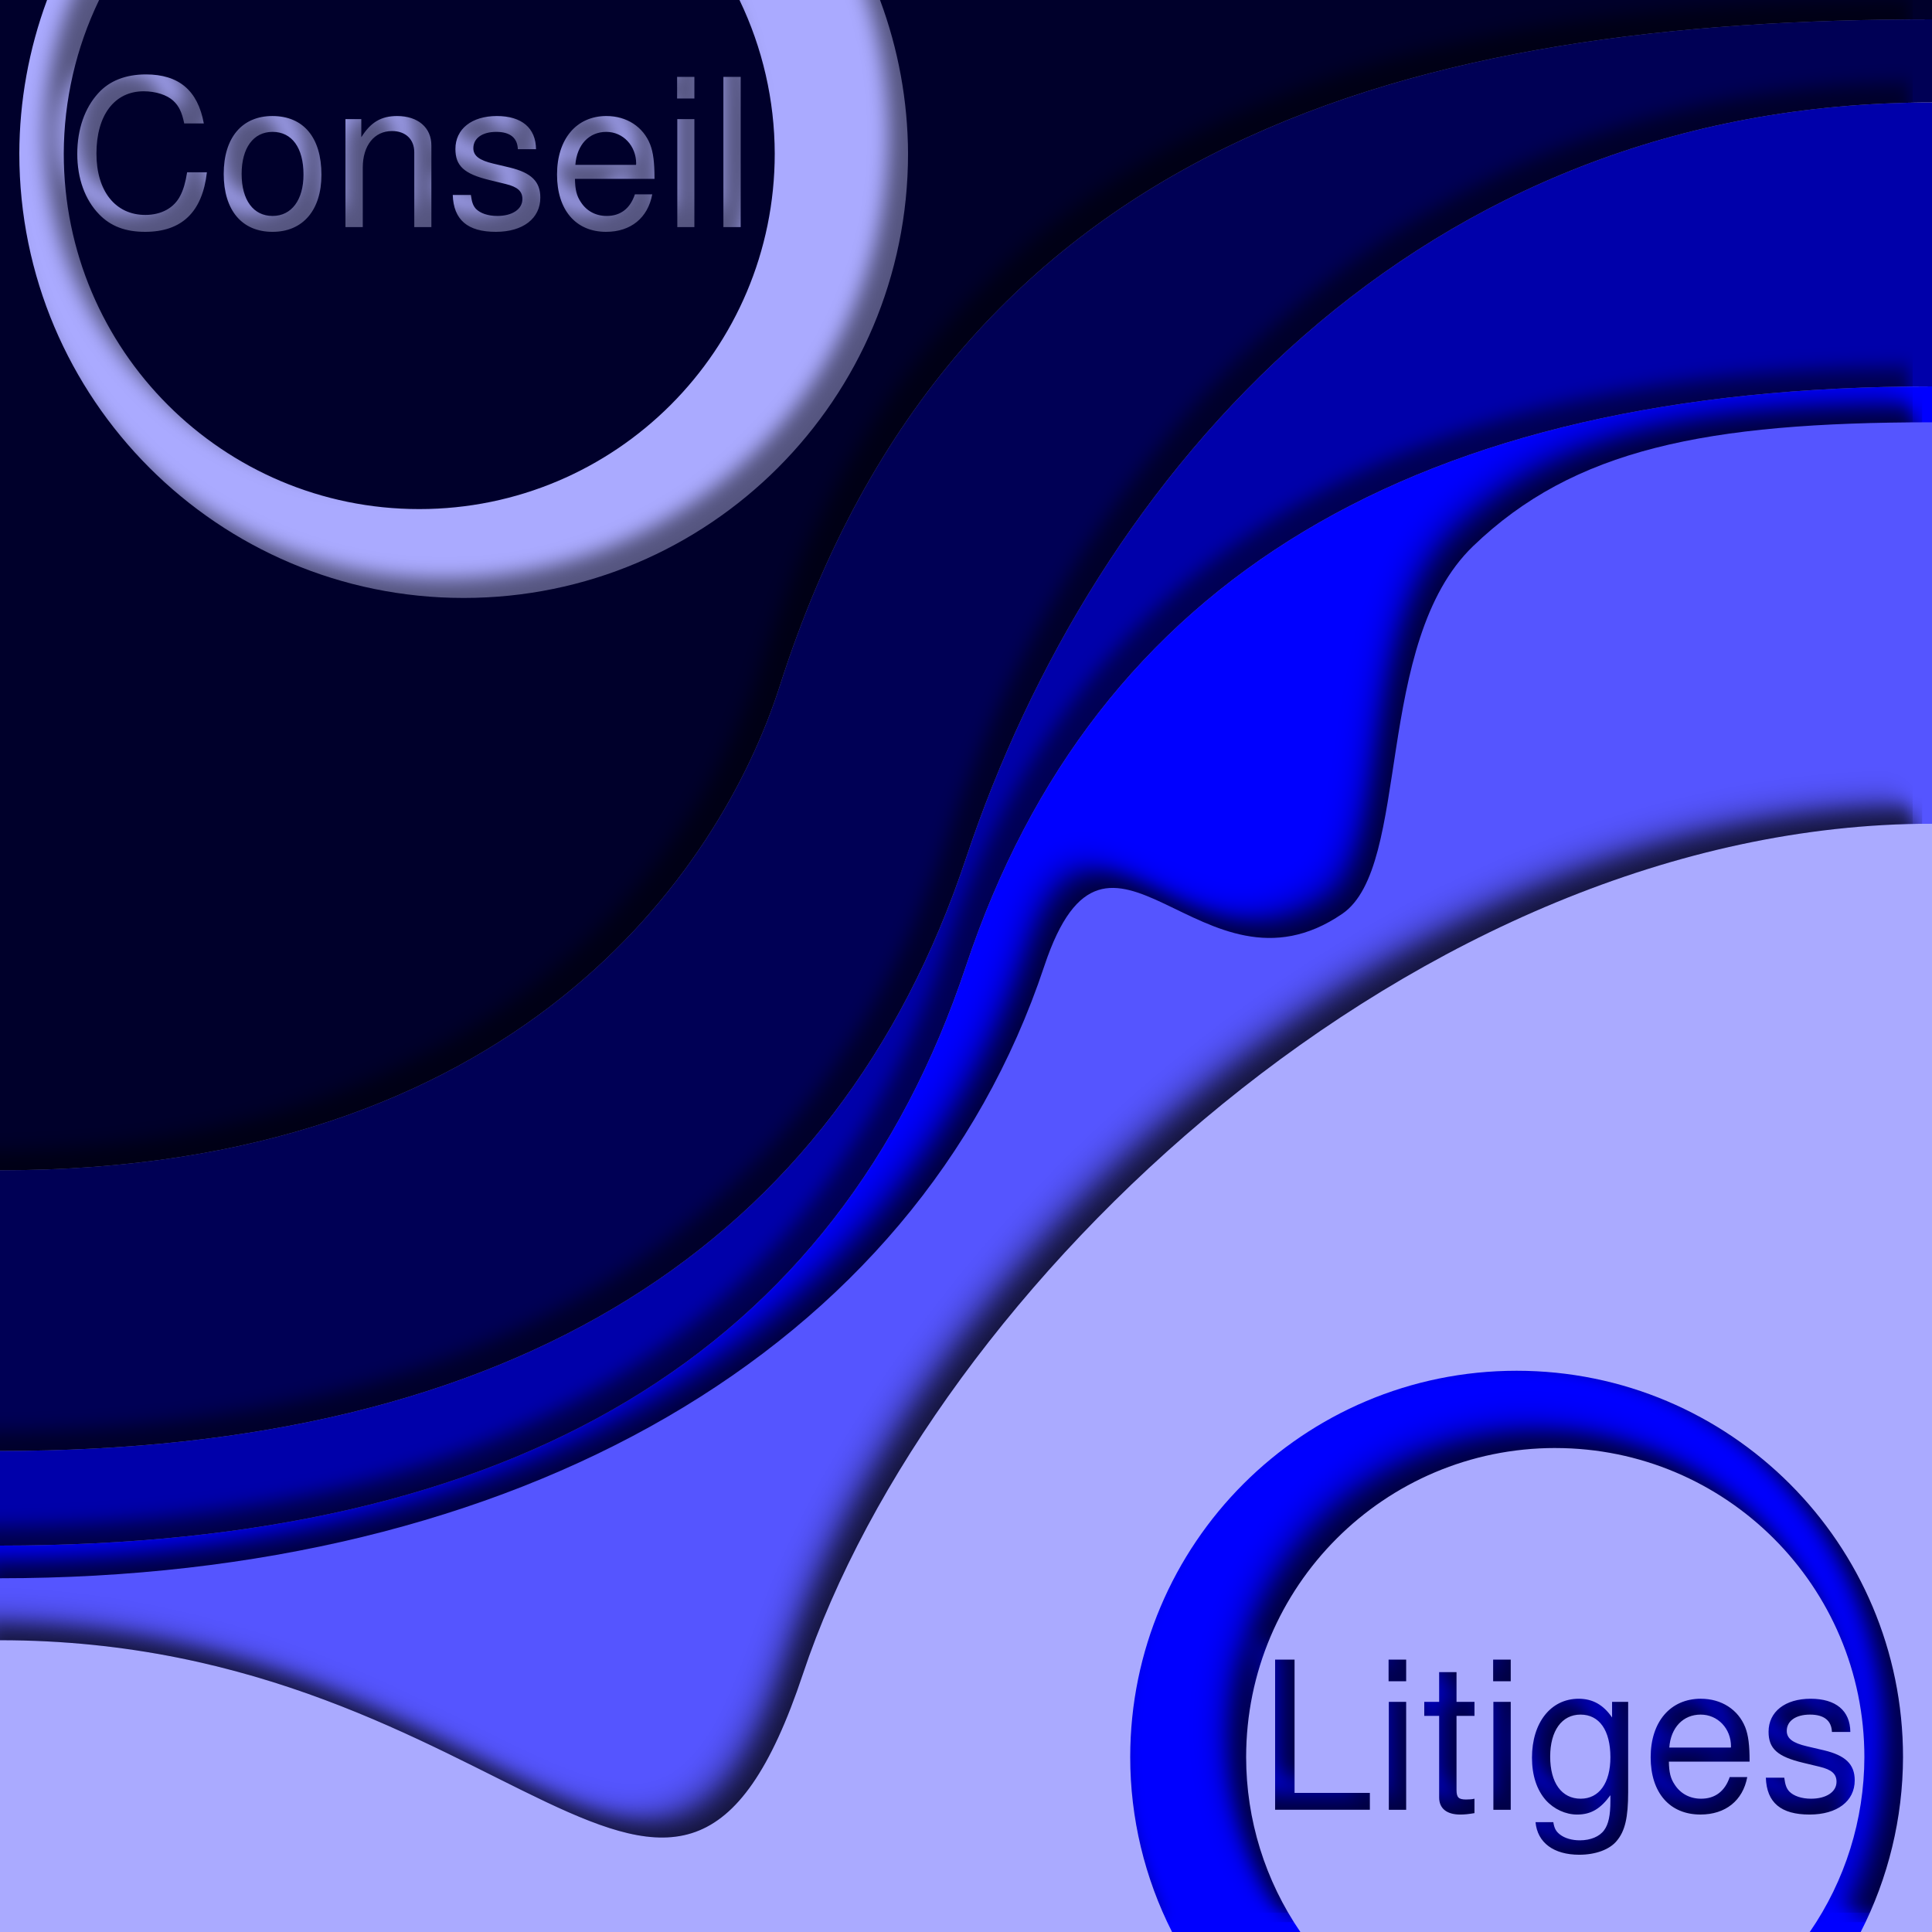
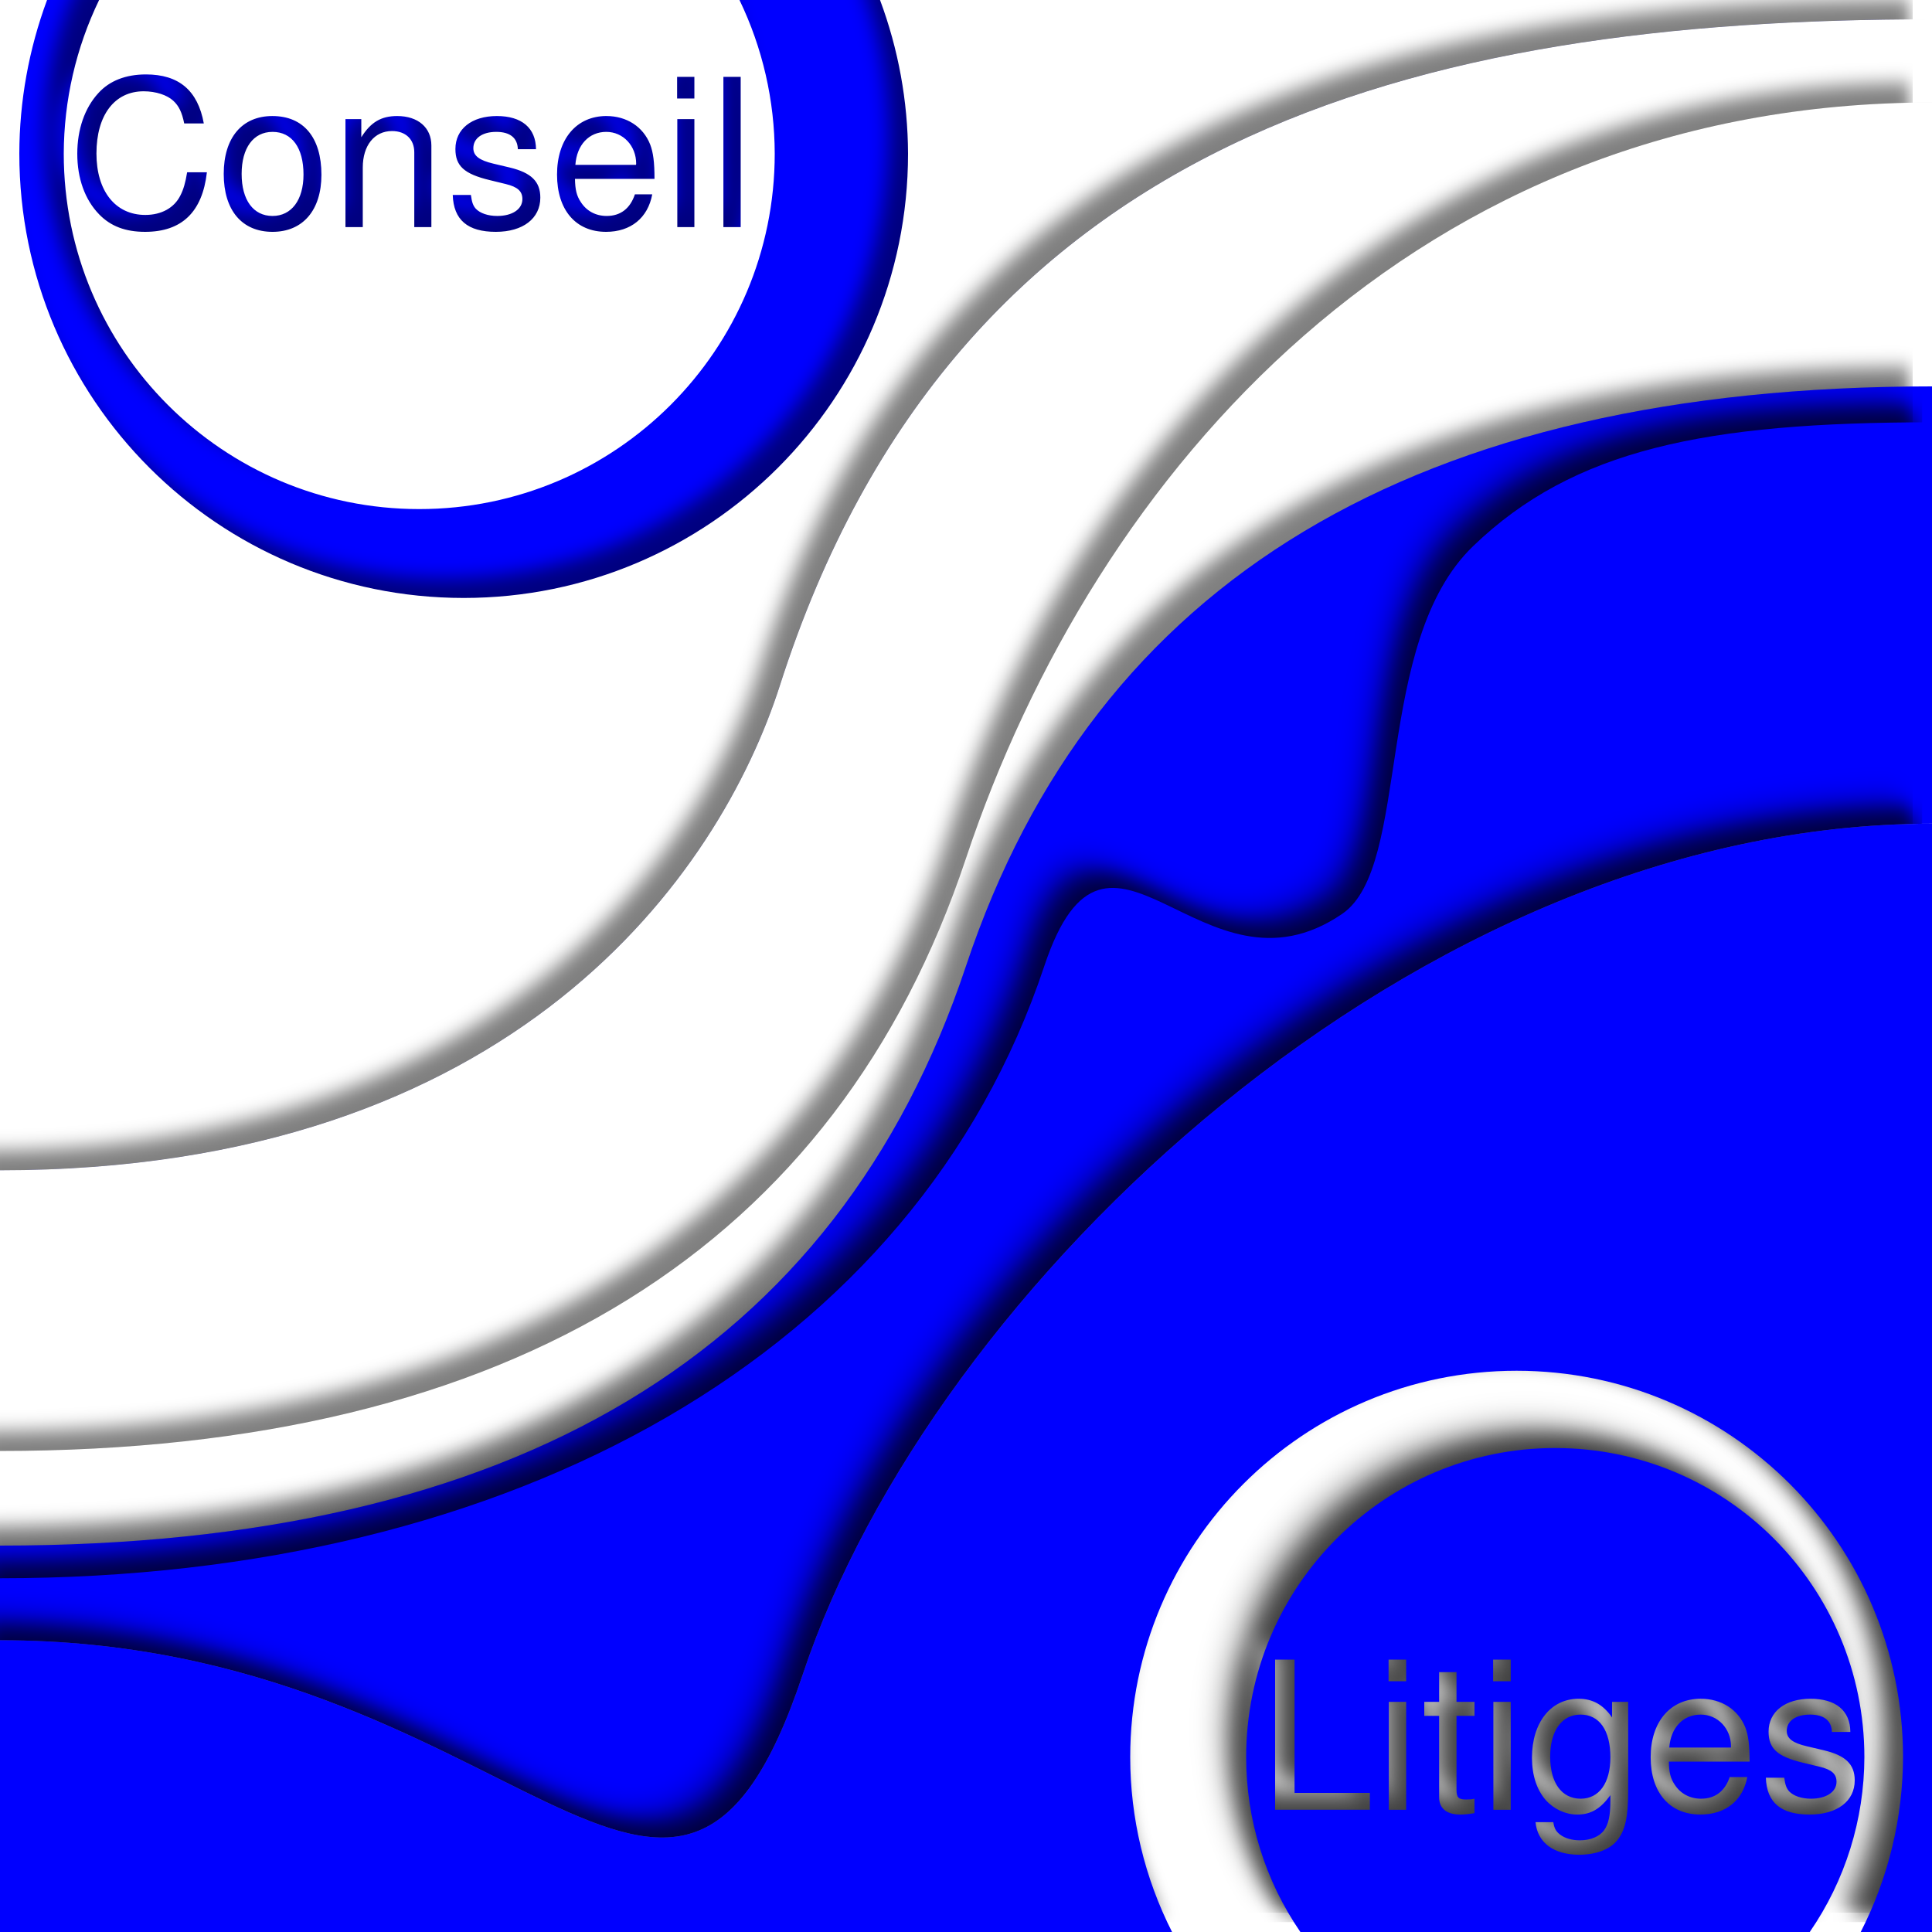
<svg xmlns="http://www.w3.org/2000/svg" preserveAspectRatio="none" viewBox="0 0 100 100">
  <defs />
  <defs>
    <filter id="f" color-interpolation-filters="sRGB">
      <feFlood flood-color="#000" flood-opacity=".498" result="flood" />
      <feComposite in="flood" in2="SourceGraphic" operator="in" result="composite1" />
      <feGaussianBlur in="composite1" result="blur" stdDeviation=".5" />
      <feOffset dx="-.5" dy="-.5" result="offset" />
      <feComposite in="SourceGraphic" in2="offset" result="fbSourceGraphic" />
      <feColorMatrix in="fbSourceGraphic" result="fbSourceGraphicAlpha" values="0 0 0 -1 0 0 0 0 -1 0 0 0 0 -1 0 0 0 0 1 0" />
      <feFlood flood-color="#000" flood-opacity=".498" result="flood" />
      <feComposite in="flood" in2="fbSourceGraphic" operator="in" result="composite1" />
      <feGaussianBlur in="composite1" result="blur" stdDeviation=".5" />
      <feOffset dx="-1" dy="-1" result="offset" />
      <feComposite in="fbSourceGraphic" in2="offset" result="composite2" />
    </filter>
    <filter id="e" color-interpolation-filters="sRGB">
      <feFlood flood-color="#000" flood-opacity=".498" result="flood" />
      <feComposite in="flood" in2="SourceGraphic" operator="in" result="composite1" />
      <feGaussianBlur in="composite1" result="blur" stdDeviation=".5" />
      <feOffset dx="-.5" dy="-.5" result="offset" />
      <feComposite in="SourceGraphic" in2="offset" result="fbSourceGraphic" />
      <feColorMatrix in="fbSourceGraphic" result="fbSourceGraphicAlpha" values="0 0 0 -1 0 0 0 0 -1 0 0 0 0 -1 0 0 0 0 1 0" />
      <feFlood flood-color="#000" flood-opacity=".498" result="flood" />
      <feComposite in="flood" in2="fbSourceGraphic" operator="in" result="composite1" />
      <feGaussianBlur in="composite1" result="blur" stdDeviation=".5" />
      <feOffset dx="-1" dy="-1" result="offset" />
      <feComposite in="fbSourceGraphic" in2="offset" result="composite2" />
    </filter>
    <filter id="d" color-interpolation-filters="sRGB">
      <feFlood flood-color="#000" flood-opacity=".498" result="flood" />
      <feComposite in="flood" in2="SourceGraphic" operator="in" result="composite1" />
      <feGaussianBlur in="composite1" result="blur" stdDeviation=".5" />
      <feOffset dx="-1" dy="-1" result="offset" />
      <feComposite in="SourceGraphic" in2="offset" result="composite2" />
    </filter>
    <filter id="c" color-interpolation-filters="sRGB">
      <feFlood flood-color="#000" flood-opacity=".498" result="flood" />
      <feComposite in="flood" in2="SourceGraphic" operator="in" result="composite1" />
      <feGaussianBlur in="composite1" result="blur" stdDeviation=".5" />
      <feOffset dx="-1" dy="-1" result="offset" />
      <feComposite in="SourceGraphic" in2="offset" result="composite2" />
    </filter>
    <filter id="b" color-interpolation-filters="sRGB">
      <feFlood flood-color="#000" flood-opacity=".498" result="flood" />
      <feComposite in="flood" in2="SourceGraphic" operator="in" result="composite1" />
      <feGaussianBlur in="composite1" result="blur" stdDeviation=".5" />
      <feOffset dx="-1" dy="-1" result="offset" />
      <feComposite in="SourceGraphic" in2="offset" result="composite2" />
    </filter>
    <filter id="a" color-interpolation-filters="sRGB">
      <feFlood flood-color="#000" flood-opacity=".498" result="flood" />
      <feComposite in="flood" in2="SourceGraphic" operator="in" result="composite1" />
      <feGaussianBlur in="composite1" result="blur" stdDeviation=".5" />
      <feOffset dx="-1" dy="-1" result="offset" />
      <feComposite in="SourceGraphic" in2="offset" result="composite2" />
    </filter>
  </defs>
-   <path fill="#aaf" d="M0 0v60.574c26.667 0 37.263-15.383 40.372-25.101C49.477 7.011 73.333 1 100 1V0z" />
-   <path class="test" fill="#00002b" d="M0 0v60.574c26.667 0 37.262-15.384 40.371-25.101C49.477 7.01 73.333 1 100 1V0H45.55A23 23 0 0147 7.95a23 23 0 01-23 23 23 23 0 01-23-23A23 23 0 012.436 0zm5.13 0A18.4 18.4 0 003.3 7.95a18.4 18.4 0 0018.4 18.4 18.4 18.4 0 0018.4-18.4A18.4 18.4 0 0038.275 0zm2.423 3.852c1.706 0 2.686.83 2.996 2.537H9.535c-.117-.576-.276-.906-.564-1.172-.32-.299-.906-.492-1.535-.492-1.504 0-2.444 1.228-2.444 3.222 0 1.942.98 3.178 2.528 3.178.832 0 1.494-.362 1.814-1.002.16-.31.266-.672.352-1.205h1.023c-.235 2.059-1.3 3.082-3.2 3.082-1.013 0-1.78-.288-2.378-.906C4.395 10.336 4 9.237 4 7.957c0-1.259.384-2.367 1.088-3.135.576-.64 1.42-.97 2.465-.97zm27.494.127h.894v1.12h-.894zm2.396 0h.895v7.775h-.895zM14.098 6.006c1.61 0 2.539 1.108 2.539 3.039 0 1.835-.962 2.955-2.53 2.955-1.589 0-2.527-1.12-2.527-2.998 0-1.877.95-2.996 2.518-2.996zm6.46 0c1.078 0 1.77.597 1.77 1.525v4.223h-.885V7.883c0-.672-.448-1.1-1.152-1.1-.917 0-1.514.748-1.514 1.889v3.082h-.896V6.166h.82v.938c.49-.78 1.026-1.098 1.858-1.098zm5.159 0c1.29 0 2.016.618 2.027 1.717h-.94c-.02-.587-.404-.897-1.118-.897-.726 0-1.186.332-1.186.844 0 .395.31.628 1.035.799l.854.203c1.109.267 1.578.725 1.578 1.557 0 1.077-.895 1.771-2.303 1.771-1.461 0-2.188-.62-2.23-1.91h.939c.053.395.117.555.256.715.224.234.63.373 1.11.373.778 0 1.3-.35 1.3-.873 0-.406-.245-.63-.863-.78l-.832-.203c-1.323-.32-1.772-.734-1.772-1.61 0-1.034.843-1.706 2.145-1.706zm5.674 0c1.045 0 1.899.553 2.261 1.47.16.417.225.928.225 1.782H29.76c.01.554.085.875.299 1.195.298.47.778.725 1.343.725.715 0 1.216-.383 1.461-1.12h.897C33.536 11.276 32.65 12 31.37 12c-1.569 0-2.538-1.13-2.538-2.965s1.001-3.03 2.559-3.03zm3.666.16h.884v5.588h-.884zm-20.95.66c-.992 0-1.6.832-1.6 2.176 0 1.355.608 2.176 1.6 2.176.982 0 1.602-.83 1.602-2.143 0-1.387-.599-2.209-1.602-2.209zm17.274 0c-.896 0-1.525.673-1.6 1.707h3.135a.138.138 0 00.012-.064c0-.918-.672-1.643-1.547-1.643z" filter="url(#a)" />
-   <path fill="#005" d="M100 1C73.333 1 49.477 7.011 40.371 35.473 37.262 45.19 26.667 60.574 0 60.574v14.528c26.667 0 43.333-10.676 50-30.676 6.667-20 23.333-39.121 50-39.121z" filter="url(#b)" />
-   <path fill="#00a" d="M100 5.305c-26.667 0-43.333 19.12-50 39.12-6.667 20-23.333 30.677-50 30.677V80c26.667 0 43.333-10 50-30 6.667-20 23.333-30 50-30z" filter="url(#c)" />
+   <path fill="#00f" d="M0 0v60.574c26.667 0 37.263-15.383 40.372-25.101C49.477 7.011 73.333 1 100 1V0z" />
+   <path fill="#fff" d="M0 0v60.574c26.667 0 37.262-15.384 40.371-25.101C49.477 7.01 73.333 1 100 1V0H45.55A23 23 0 0147 7.95a23 23 0 01-23 23 23 23 0 01-23-23A23 23 0 012.436 0zm5.13 0A18.4 18.4 0 003.3 7.95a18.4 18.4 0 0018.4 18.4 18.4 18.4 0 0018.4-18.4A18.4 18.4 0 0038.275 0zm2.423 3.852c1.706 0 2.686.83 2.996 2.537H9.535c-.117-.576-.276-.906-.564-1.172-.32-.299-.906-.492-1.535-.492-1.504 0-2.444 1.228-2.444 3.222 0 1.942.98 3.178 2.528 3.178.832 0 1.494-.362 1.814-1.002.16-.31.266-.672.352-1.205h1.023c-.235 2.059-1.3 3.082-3.2 3.082-1.013 0-1.78-.288-2.378-.906C4.395 10.336 4 9.237 4 7.957c0-1.259.384-2.367 1.088-3.135.576-.64 1.42-.97 2.465-.97zm27.494.127h.894v1.12h-.894zm2.396 0h.895v7.775h-.895zM14.098 6.006c1.61 0 2.539 1.108 2.539 3.039 0 1.835-.962 2.955-2.53 2.955-1.589 0-2.527-1.12-2.527-2.998 0-1.877.95-2.996 2.518-2.996zm6.46 0c1.078 0 1.77.597 1.77 1.525v4.223h-.885V7.883c0-.672-.448-1.1-1.152-1.1-.917 0-1.514.748-1.514 1.889v3.082h-.896V6.166h.82v.938c.49-.78 1.026-1.098 1.858-1.098zm5.159 0c1.29 0 2.016.618 2.027 1.717h-.94c-.02-.587-.404-.897-1.118-.897-.726 0-1.186.332-1.186.844 0 .395.31.628 1.035.799l.854.203c1.109.267 1.578.725 1.578 1.557 0 1.077-.895 1.771-2.303 1.771-1.461 0-2.188-.62-2.23-1.91h.939c.053.395.117.555.256.715.224.234.63.373 1.11.373.778 0 1.3-.35 1.3-.873 0-.406-.245-.63-.863-.78l-.832-.203c-1.323-.32-1.772-.734-1.772-1.61 0-1.034.843-1.706 2.145-1.706zm5.674 0c1.045 0 1.899.553 2.261 1.47.16.417.225.928.225 1.782H29.76c.01.554.085.875.299 1.195.298.47.778.725 1.343.725.715 0 1.216-.383 1.461-1.12h.897C33.536 11.276 32.65 12 31.37 12c-1.569 0-2.538-1.13-2.538-2.965s1.001-3.03 2.559-3.03zm3.666.16h.884v5.588h-.884zm-20.95.66c-.992 0-1.6.832-1.6 2.176 0 1.355.608 2.176 1.6 2.176.982 0 1.602-.83 1.602-2.143 0-1.387-.599-2.209-1.602-2.209zm17.274 0c-.896 0-1.525.673-1.6 1.707h3.135a.138.138 0 00.012-.064c0-.918-.672-1.643-1.547-1.643z" filter="url(#a)" />
+   <path fill="#fff" d="M100 1C73.333 1 49.477 7.011 40.371 35.473 37.262 45.19 26.667 60.574 0 60.574v14.528c26.667 0 43.333-10.676 50-30.676 6.667-20 23.333-39.121 50-39.121z" filter="url(#b)" />
+   <path fill="#fff" d="M100 5.305c-26.667 0-43.333 19.12-50 39.12-6.667 20-23.333 30.677-50 30.677V80c26.667 0 43.333-10 50-30 6.667-20 23.333-30 50-30z" filter="url(#c)" />
  <path fill="#00f" d="M100 20c-26.667 0-43.333 10-50 30-6.667 20-23.333 30-50 30v20h100z" filter="url(#d)" />
-   <path fill="#55f" d="M100 21.858c-11.738 0-18.55 1.402-23.749 6.407-5.199 5.004-3.186 16.573-6.773 19.032-7.292 5-12.098-7.275-15.424 2.703C47.387 70 26.667 81.69 0 81.69V100h100z" filter="url(#e)" />
+   <path fill="#00f" d="M100 21.858c-11.738 0-18.55 1.402-23.749 6.407-5.199 5.004-3.186 16.573-6.773 19.032-7.292 5-12.098-7.275-15.424 2.703C47.387 70 26.667 81.69 0 81.69V100h100z" filter="url(#e)" />
  <g>
-     <path fill="#00f" d="M100 42.635c-26.667 0-51.78 24.02-58.446 44.02C34.887 106.655 26.667 84.9 0 84.9V100h100z" />
-     <path fill="#aaf" d="M100 42.635c-26.667 0-51.779 24.021-58.445 44.021-6.667 20-14.888-1.758-41.555-1.758V100h60.666a20 20 0 01-2.166-9.05 20 20 0 0120-20 20 20 0 0120 20 20 20 0 01-2.19 9.05H100zM80.5 74.949a16 16 0 00-16 16A16 16 0 0067.307 100h26.365a16 16 0 002.828-9.05 16 16 0 00-16-16zM66 85.9h1.006V92.8h3.898v.873H66zm5.873 0h.91v1.12h-.91zm5.412 0h.91v1.12h-.91zm-2.795.65h.899v1.537h.93v.725h-.93v3.83c0 .394.106.5.496.5.173 0 .314-.01.433-.041v.746c-.303.053-.52.074-.736.074-.704 0-1.092-.32-1.092-.885v-4.224h-.77v-.725h.77zm7.219 1.377c.725 0 1.278.31 1.732.97v-.81h.832v4.672c0 1.312-.16 2.015-.593 2.527-.368.448-1.094.715-1.938.715-1.331 0-2.166-.63-2.263-1.686h.92c.054.331.141.481.347.641.249.192.616.299 1.027.299.552 0 1.018-.193 1.256-.524.228-.309.325-.768.325-1.525v-.287c-.51.704-1.007 1.002-1.721 1.002-.596 0-1.201-.277-1.623-.746-.466-.533-.715-1.28-.715-2.197 0-1.814.974-3.051 2.414-3.051zm6.328 0c1.06 0 1.927.555 2.295 1.472.162.416.227.928.227 1.782H86.38c.01.554.086.873.303 1.193.303.47.791.727 1.365.727.725 0 1.233-.386 1.482-1.121h.908c-.227 1.215-1.124 1.94-2.423 1.94-1.592 0-2.577-1.13-2.577-2.964 0-1.835 1.018-3.03 2.598-3.03zm5.68 0c1.31 0 2.046.618 2.056 1.717h-.953c-.021-.587-.411-.897-1.136-.897-.736 0-1.202.332-1.202.844 0 .394.313.628 1.05.799l.866.203c1.126.266 1.602.726 1.602 1.558 0 1.078-.91 1.77-2.338 1.77-1.483 0-2.218-.618-2.262-1.908h.952c.054.394.119.553.26.713.227.234.64.375 1.126.375.79 0 1.32-.353 1.32-.875 0-.406-.249-.63-.876-.78l-.844-.203c-1.342-.32-1.797-.735-1.797-1.61 0-1.034.855-1.706 2.176-1.706zm-21.832.16h.898v5.588h-.898zm5.412 0h.898v5.588h-.898zm4.51.66c-.964 0-1.57.832-1.57 2.176 0 1.354.594 2.178 1.58 2.178.952 0 1.537-.812 1.537-2.145 0-1.397-.573-2.209-1.547-2.209zm6.22 0c-.909 0-1.549.672-1.625 1.707h3.184c.01-.021.01-.043.01-.064 0-.918-.681-1.643-1.569-1.643z" filter="url(#f)" />
+     <path fill="#fff" d="M100 42.635c-26.667 0-51.78 24.02-58.446 44.02C34.887 106.655 26.667 84.9 0 84.9V100h100z" />
+     <path fill="#00f" d="M100 42.635c-26.667 0-51.779 24.021-58.445 44.021-6.667 20-14.888-1.758-41.555-1.758V100h60.666a20 20 0 01-2.166-9.05 20 20 0 0120-20 20 20 0 0120 20 20 20 0 01-2.19 9.05H100zM80.5 74.949a16 16 0 00-16 16A16 16 0 0067.307 100h26.365a16 16 0 002.828-9.05 16 16 0 00-16-16zM66 85.9h1.006V92.8h3.898v.873H66zm5.873 0h.91v1.12h-.91zm5.412 0h.91v1.12h-.91zm-2.795.65h.899v1.537h.93v.725h-.93v3.83c0 .394.106.5.496.5.173 0 .314-.01.433-.041v.746c-.303.053-.52.074-.736.074-.704 0-1.092-.32-1.092-.885v-4.224h-.77v-.725h.77zm7.219 1.377c.725 0 1.278.31 1.732.97v-.81h.832v4.672c0 1.312-.16 2.015-.593 2.527-.368.448-1.094.715-1.938.715-1.331 0-2.166-.63-2.263-1.686h.92c.054.331.141.481.347.641.249.192.616.299 1.027.299.552 0 1.018-.193 1.256-.524.228-.309.325-.768.325-1.525v-.287c-.51.704-1.007 1.002-1.721 1.002-.596 0-1.201-.277-1.623-.746-.466-.533-.715-1.28-.715-2.197 0-1.814.974-3.051 2.414-3.051zm6.328 0c1.06 0 1.927.555 2.295 1.472.162.416.227.928.227 1.782H86.38c.01.554.086.873.303 1.193.303.47.791.727 1.365.727.725 0 1.233-.386 1.482-1.121h.908c-.227 1.215-1.124 1.94-2.423 1.94-1.592 0-2.577-1.13-2.577-2.964 0-1.835 1.018-3.03 2.598-3.03zm5.68 0c1.31 0 2.046.618 2.056 1.717h-.953c-.021-.587-.411-.897-1.136-.897-.736 0-1.202.332-1.202.844 0 .394.313.628 1.05.799l.866.203c1.126.266 1.602.726 1.602 1.558 0 1.078-.91 1.77-2.338 1.77-1.483 0-2.218-.618-2.262-1.908h.952c.054.394.119.553.26.713.227.234.64.375 1.126.375.79 0 1.32-.353 1.32-.875 0-.406-.249-.63-.876-.78l-.844-.203c-1.342-.32-1.797-.735-1.797-1.61 0-1.034.855-1.706 2.176-1.706zm-21.832.16h.898v5.588h-.898zm5.412 0h.898v5.588h-.898zm4.51.66c-.964 0-1.57.832-1.57 2.176 0 1.354.594 2.178 1.58 2.178.952 0 1.537-.812 1.537-2.145 0-1.397-.573-2.209-1.547-2.209zm6.22 0c-.909 0-1.549.672-1.625 1.707h3.184c.01-.021.01-.043.01-.064 0-.918-.681-1.643-1.569-1.643z" filter="url(#f)" />
  </g>
</svg>
